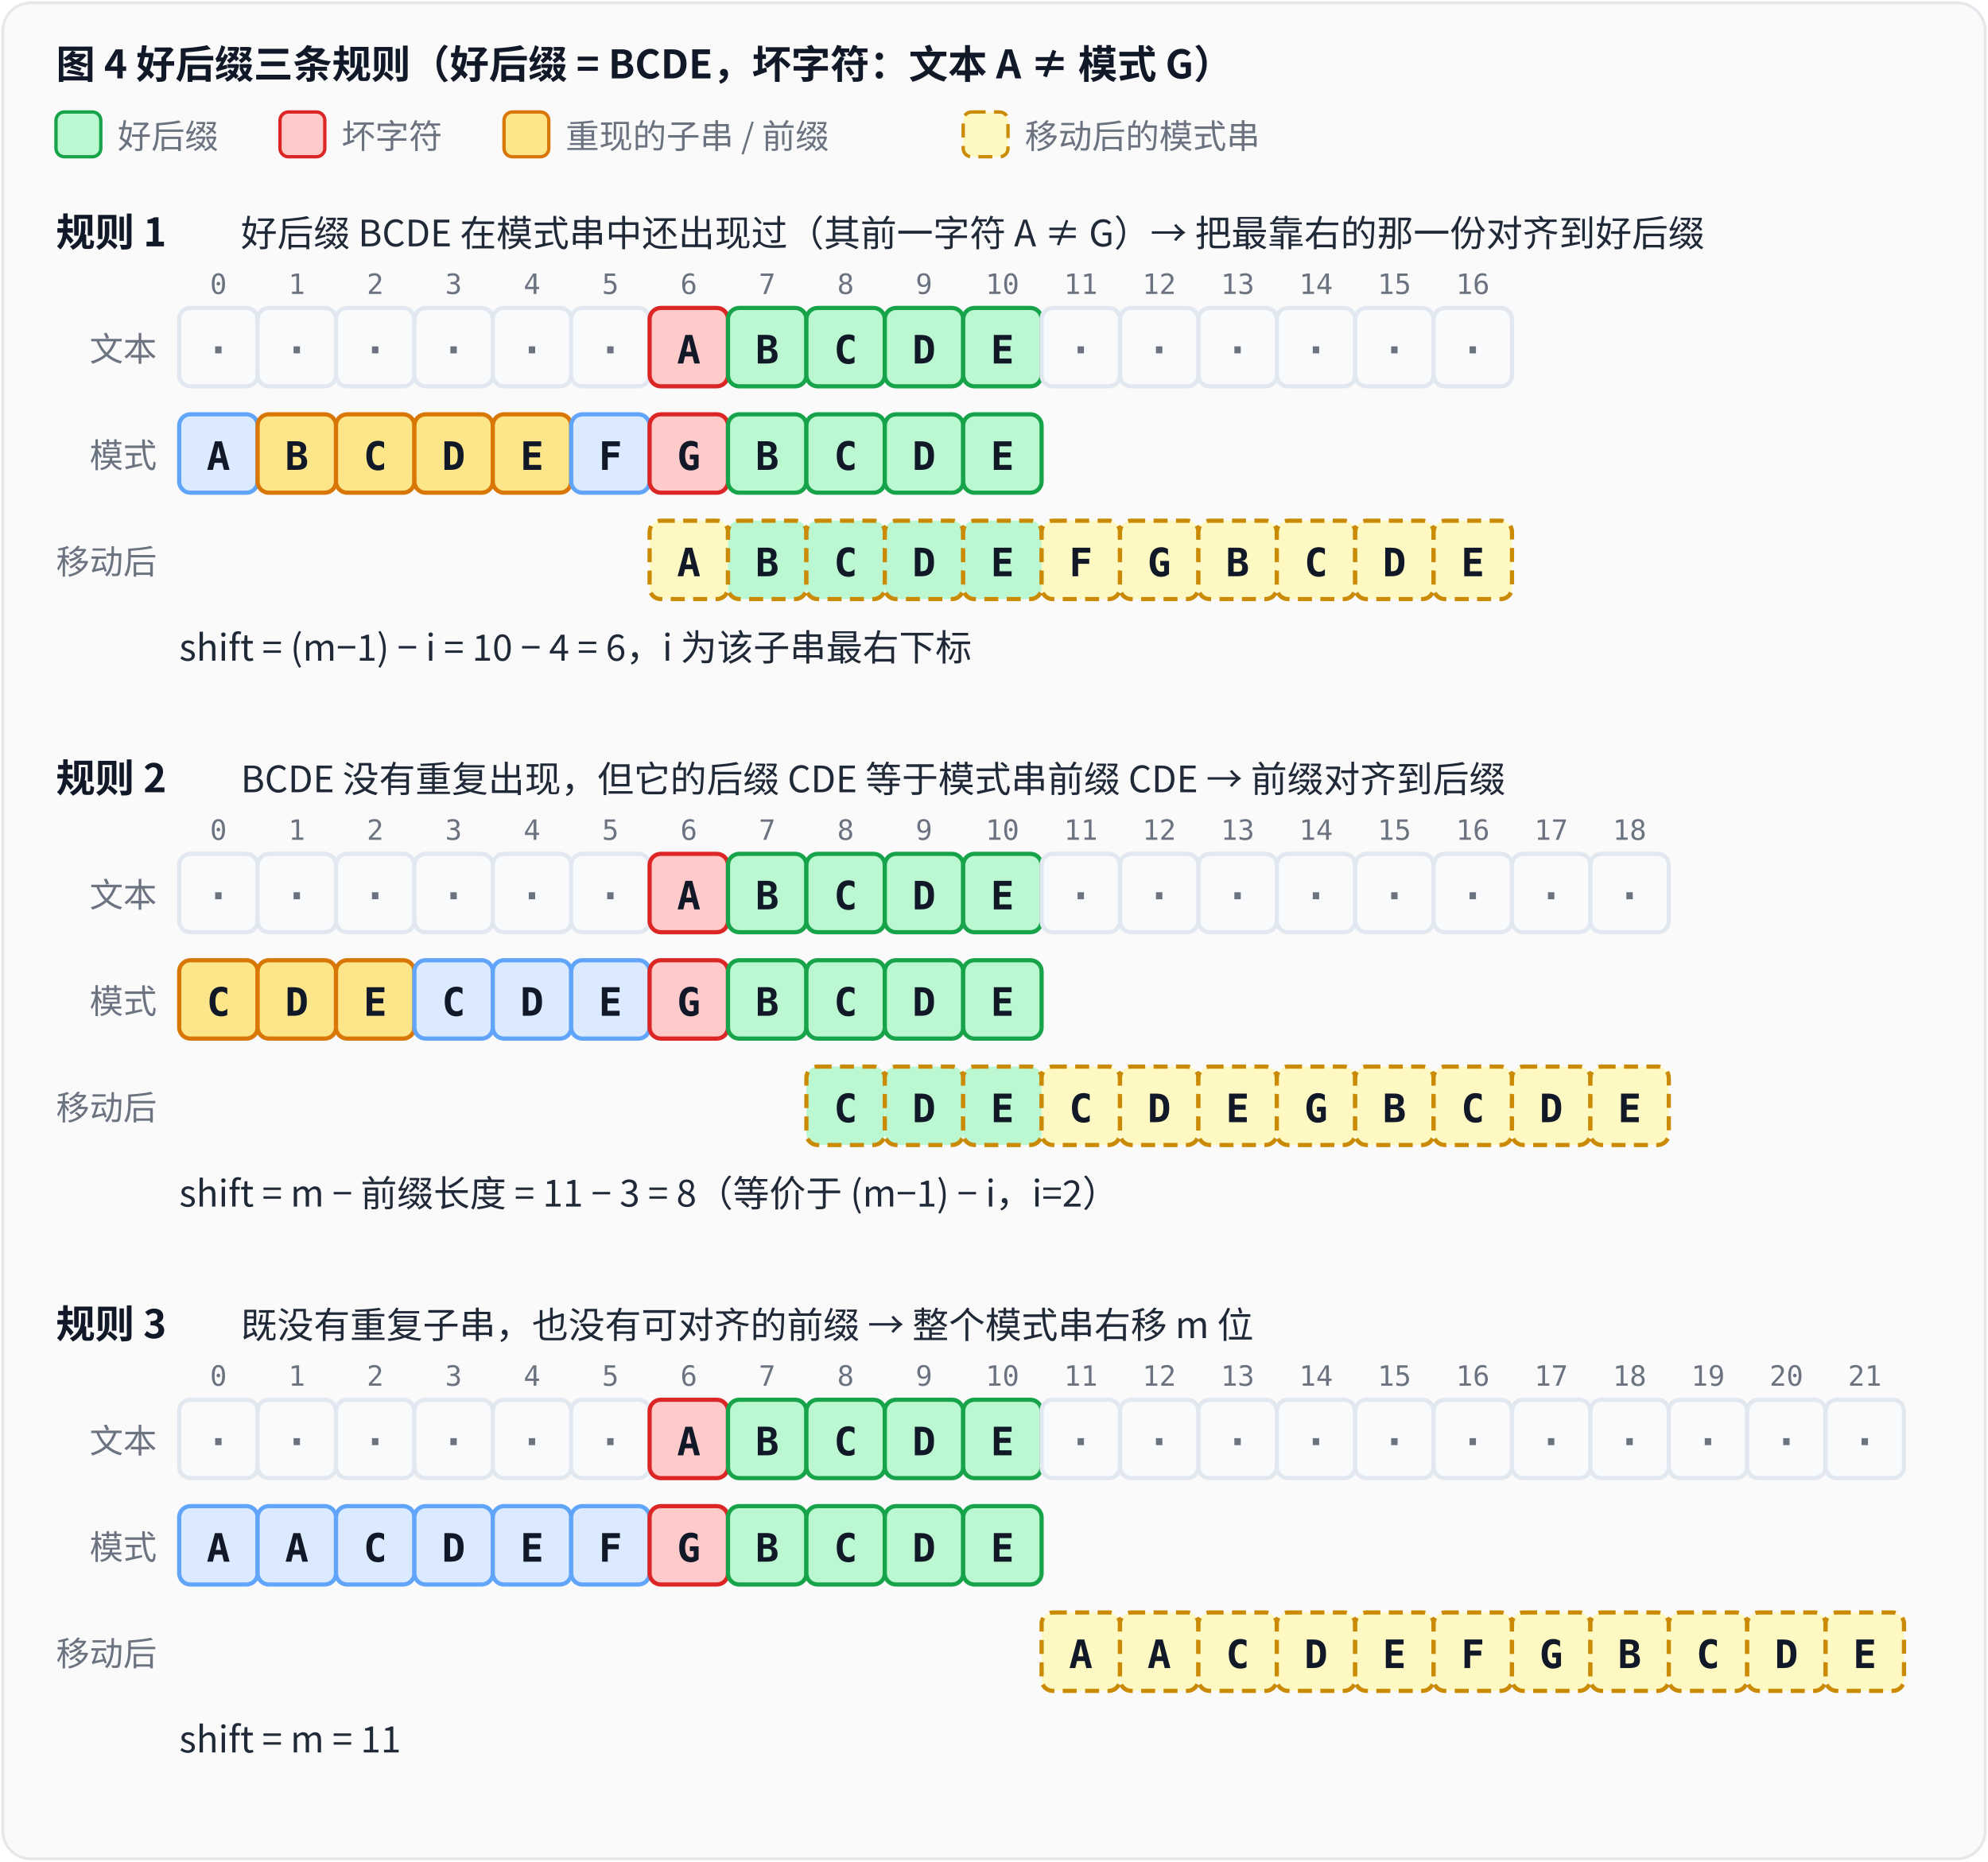
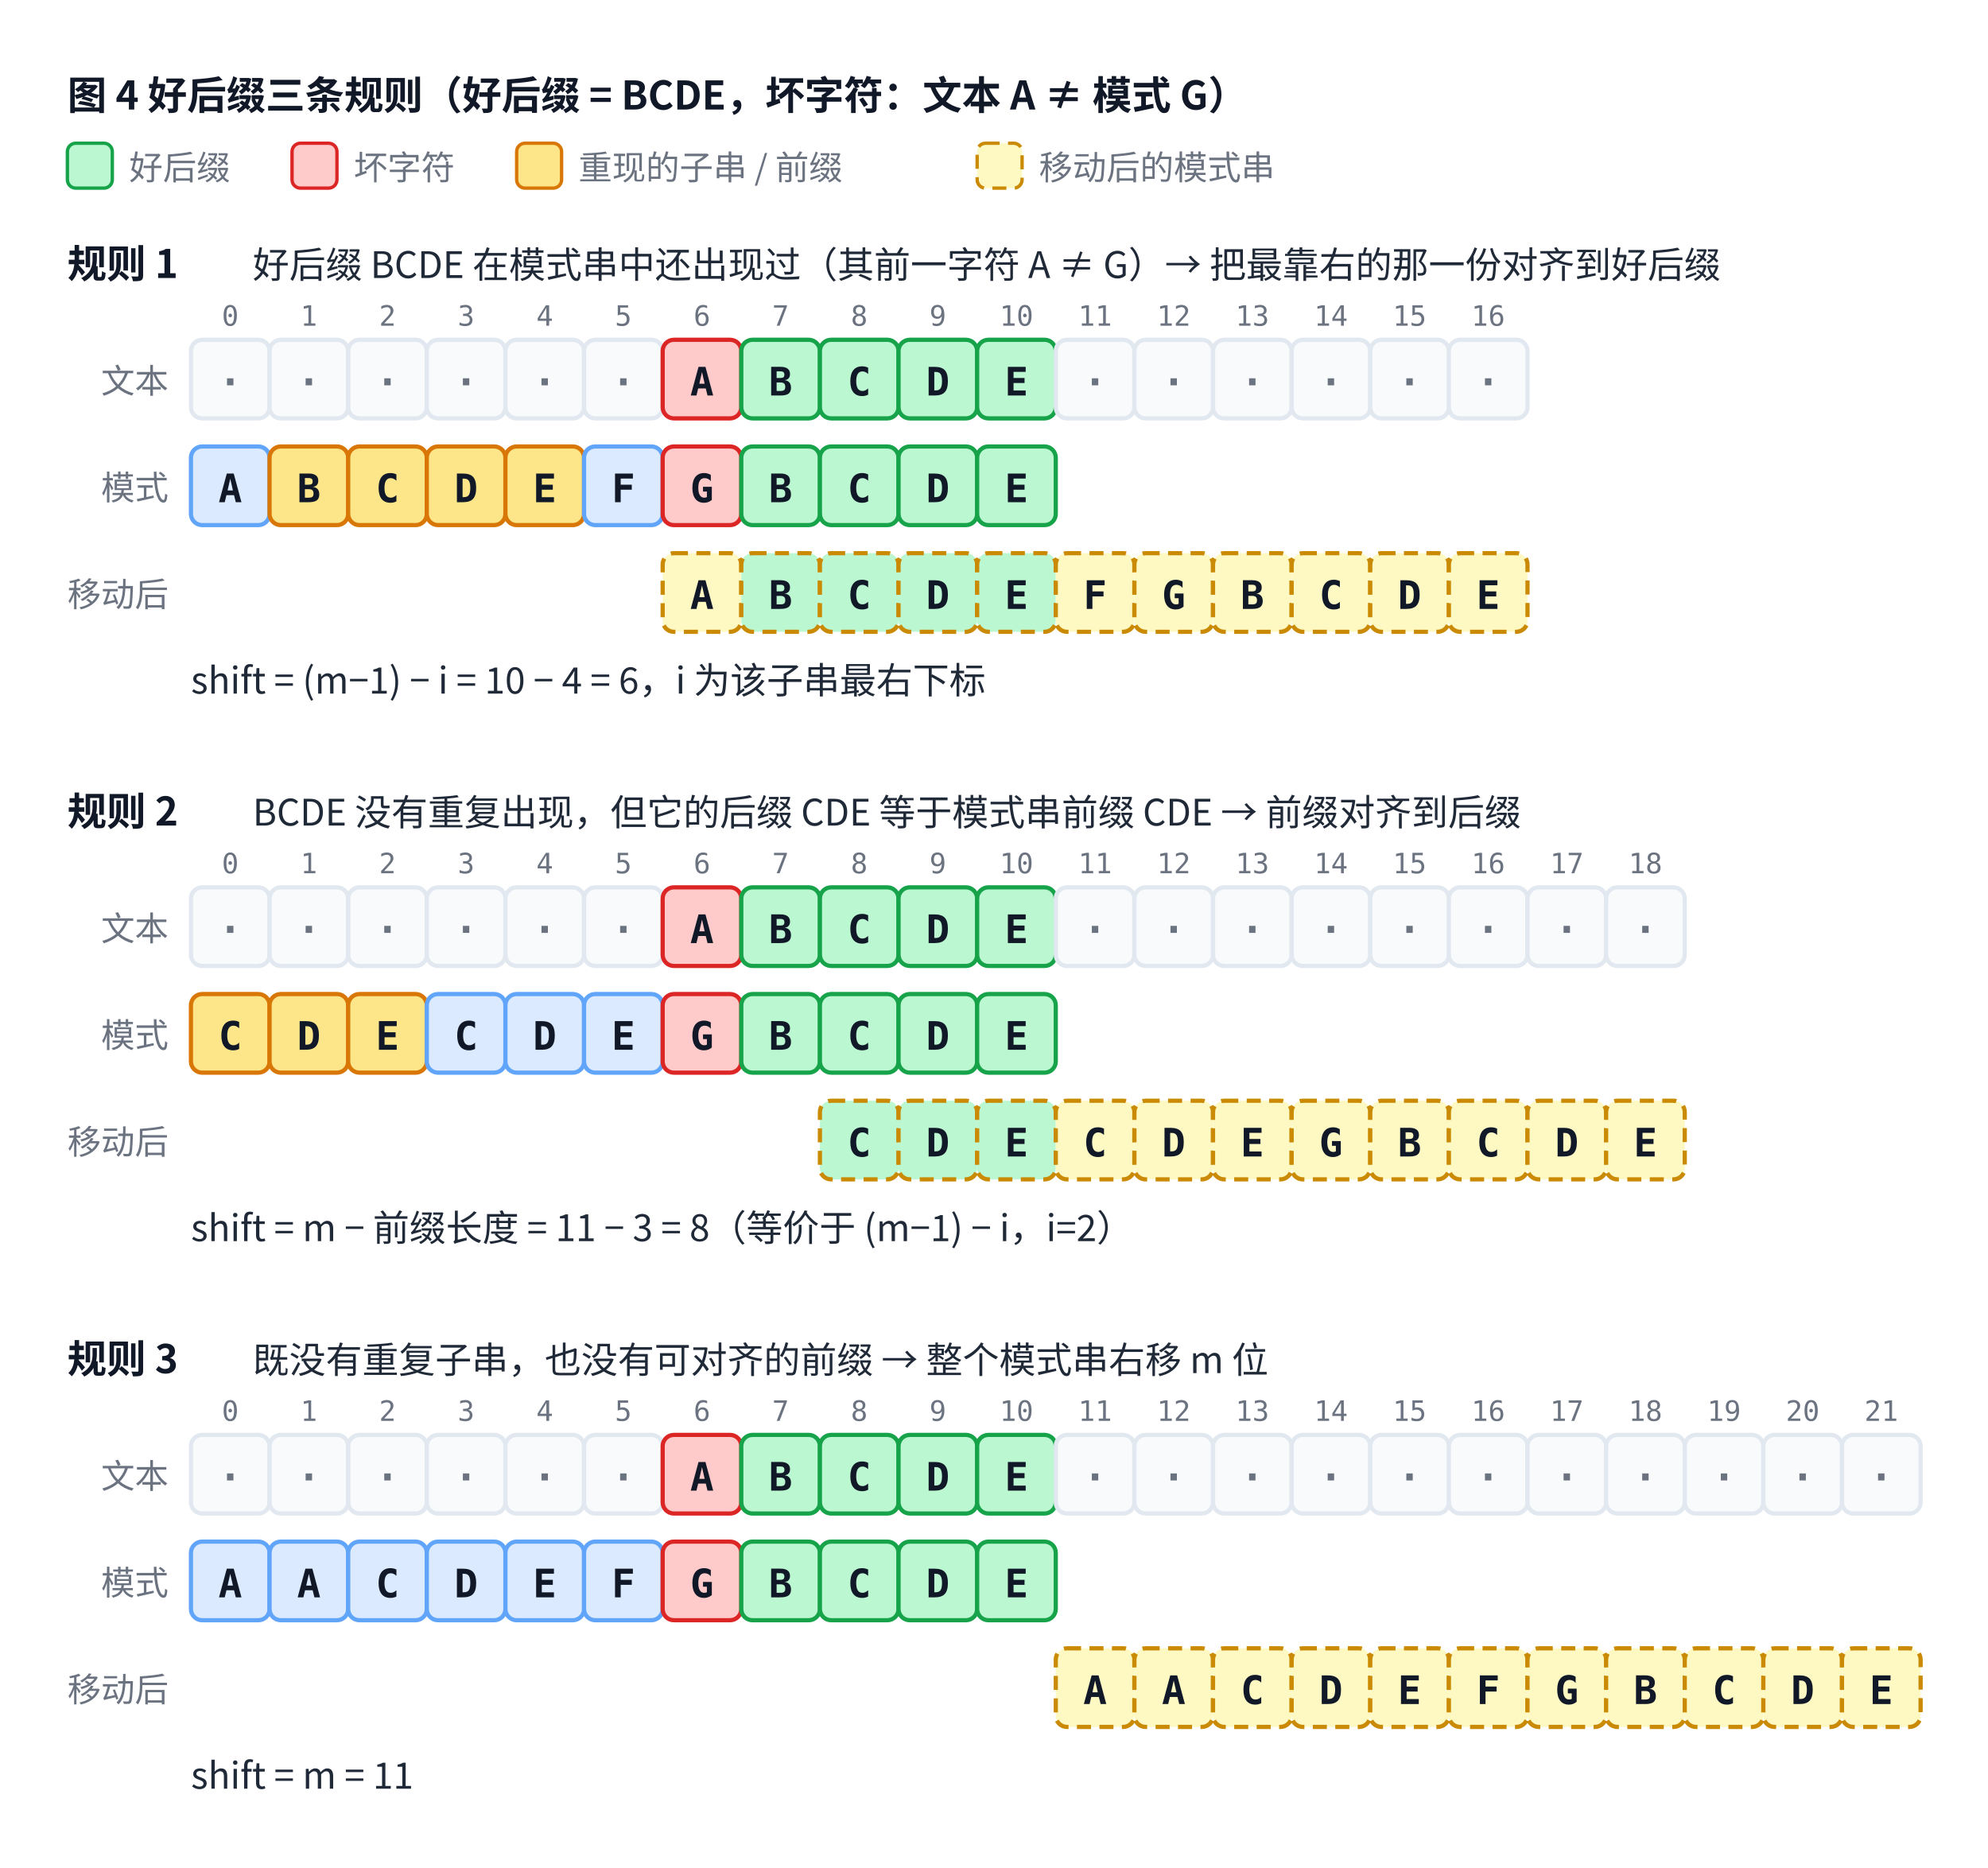
- <svg xmlns="http://www.w3.org/2000/svg" viewBox="0 0 710 665" width="710" height="665">
+ <svg xmlns="http://www.w3.org/2000/svg" viewBox="-4 -11 708 665" width="708" height="665">
  <style>
.t{font-family:'Noto Sans CJK SC','Noto Sans SC','Microsoft YaHei','PingFang SC',sans-serif;font-size:13px;fill:#1f2937}.tb{font-family:'Noto Sans CJK SC','Noto Sans SC','Microsoft YaHei','PingFang SC',sans-serif;font-size:14px;font-weight:700;fill:#111827}
.s{font-family:'Noto Sans CJK SC','Noto Sans SC','Microsoft YaHei','PingFang SC',sans-serif;font-size:12px;fill:#6b7280}.m{font-family:'JetBrains Mono','Consolas','Menlo','DejaVu Sans Mono',monospace;font-weight:700;fill:#111827;text-anchor:middle;dominant-baseline:central}
.i{font-family:'JetBrains Mono','Consolas','Menlo','DejaVu Sans Mono',monospace;font-size:10px;fill:#6b7280;text-anchor:middle}.c{text-anchor:middle}.r{text-anchor:end}
</style>
  <defs>
    <marker id="a" viewBox="0 0 10 10" refX="9" refY="5" markerWidth="7" markerHeight="7" orient="auto">
      <path d="M0 0L10 5L0 10z" fill="#475569" />
    </marker>
  </defs>
-   <rect x="1" y="1" width="708" height="663" rx="10" fill="#fafafa" stroke="#e5e7eb" />
  <text x="20" y="28" class="tb">图 4  好后缀三条规则（好后缀 = BCDE，坏字符：文本 A ≠ 模式 G）</text>
  <rect x="20" y="40" width="16" height="16" rx="3" fill="#bbf7d0" stroke="#16a34a" stroke-width="1.2" />
  <text x="42" y="53" class="s">好后缀</text>
  <rect x="100" y="40" width="16" height="16" rx="3" fill="#fecaca" stroke="#dc2626" stroke-width="1.2" />
  <text x="122" y="53" class="s">坏字符</text>
  <rect x="180" y="40" width="16" height="16" rx="3" fill="#fde68a" stroke="#d97706" stroke-width="1.2" />
  <text x="202" y="53" class="s">重现的子串 / 前缀</text>
  <rect x="344" y="40" width="16" height="16" rx="3" fill="#fef9c3" stroke="#ca8a04" stroke-width="1.2" stroke-dasharray="5 3" />
  <text x="366" y="53" class="s">移动后的模式串</text>
  <text x="20" y="88" class="tb">规则 1</text>
  <text x="86" y="88" class="t">好后缀 BCDE 在模式串中还出现过（其前一字符 A ≠ G）→ 把最靠右的那一份对齐到好后缀</text>
  <text x="56" y="129" class="s r">文本</text>
  <rect x="64" y="110" width="28" height="28" rx="4" fill="#f8fafc" stroke="#e2e8f0" stroke-width="1.5" />
  <text x="78.0" y="125.0" class="m" style="font-size:14px;fill:#6b7280">·</text>
  <text x="78.0" y="105" class="i">0</text>
  <rect x="92" y="110" width="28" height="28" rx="4" fill="#f8fafc" stroke="#e2e8f0" stroke-width="1.5" />
  <text x="106.0" y="125.0" class="m" style="font-size:14px;fill:#6b7280">·</text>
  <text x="106.0" y="105" class="i">1</text>
  <rect x="120" y="110" width="28" height="28" rx="4" fill="#f8fafc" stroke="#e2e8f0" stroke-width="1.5" />
  <text x="134.0" y="125.0" class="m" style="font-size:14px;fill:#6b7280">·</text>
  <text x="134.0" y="105" class="i">2</text>
  <rect x="148" y="110" width="28" height="28" rx="4" fill="#f8fafc" stroke="#e2e8f0" stroke-width="1.5" />
  <text x="162.0" y="125.0" class="m" style="font-size:14px;fill:#6b7280">·</text>
  <text x="162.0" y="105" class="i">3</text>
  <rect x="176" y="110" width="28" height="28" rx="4" fill="#f8fafc" stroke="#e2e8f0" stroke-width="1.5" />
  <text x="190.0" y="125.0" class="m" style="font-size:14px;fill:#6b7280">·</text>
  <text x="190.0" y="105" class="i">4</text>
  <rect x="204" y="110" width="28" height="28" rx="4" fill="#f8fafc" stroke="#e2e8f0" stroke-width="1.5" />
  <text x="218.0" y="125.0" class="m" style="font-size:14px;fill:#6b7280">·</text>
  <text x="218.0" y="105" class="i">5</text>
  <rect x="232" y="110" width="28" height="28" rx="4" fill="#fecaca" stroke="#dc2626" stroke-width="1.5" />
  <text x="246.0" y="125.0" class="m" style="font-size:14px;fill:#111827">A</text>
  <text x="246.0" y="105" class="i">6</text>
  <rect x="260" y="110" width="28" height="28" rx="4" fill="#bbf7d0" stroke="#16a34a" stroke-width="1.5" />
  <text x="274.0" y="125.0" class="m" style="font-size:14px;fill:#111827">B</text>
  <text x="274.0" y="105" class="i">7</text>
  <rect x="288" y="110" width="28" height="28" rx="4" fill="#bbf7d0" stroke="#16a34a" stroke-width="1.5" />
  <text x="302.0" y="125.0" class="m" style="font-size:14px;fill:#111827">C</text>
  <text x="302.0" y="105" class="i">8</text>
  <rect x="316" y="110" width="28" height="28" rx="4" fill="#bbf7d0" stroke="#16a34a" stroke-width="1.5" />
  <text x="330.0" y="125.0" class="m" style="font-size:14px;fill:#111827">D</text>
  <text x="330.0" y="105" class="i">9</text>
  <rect x="344" y="110" width="28" height="28" rx="4" fill="#bbf7d0" stroke="#16a34a" stroke-width="1.5" />
  <text x="358.0" y="125.0" class="m" style="font-size:14px;fill:#111827">E</text>
  <text x="358.0" y="105" class="i">10</text>
  <rect x="372" y="110" width="28" height="28" rx="4" fill="#f8fafc" stroke="#e2e8f0" stroke-width="1.5" />
  <text x="386.0" y="125.0" class="m" style="font-size:14px;fill:#6b7280">·</text>
  <text x="386.0" y="105" class="i">11</text>
  <rect x="400" y="110" width="28" height="28" rx="4" fill="#f8fafc" stroke="#e2e8f0" stroke-width="1.5" />
  <text x="414.0" y="125.0" class="m" style="font-size:14px;fill:#6b7280">·</text>
  <text x="414.0" y="105" class="i">12</text>
  <rect x="428" y="110" width="28" height="28" rx="4" fill="#f8fafc" stroke="#e2e8f0" stroke-width="1.5" />
  <text x="442.0" y="125.0" class="m" style="font-size:14px;fill:#6b7280">·</text>
  <text x="442.0" y="105" class="i">13</text>
  <rect x="456" y="110" width="28" height="28" rx="4" fill="#f8fafc" stroke="#e2e8f0" stroke-width="1.5" />
  <text x="470.0" y="125.0" class="m" style="font-size:14px;fill:#6b7280">·</text>
  <text x="470.0" y="105" class="i">14</text>
  <rect x="484" y="110" width="28" height="28" rx="4" fill="#f8fafc" stroke="#e2e8f0" stroke-width="1.5" />
  <text x="498.0" y="125.0" class="m" style="font-size:14px;fill:#6b7280">·</text>
  <text x="498.0" y="105" class="i">15</text>
  <rect x="512" y="110" width="28" height="28" rx="4" fill="#f8fafc" stroke="#e2e8f0" stroke-width="1.5" />
  <text x="526.0" y="125.0" class="m" style="font-size:14px;fill:#6b7280">·</text>
  <text x="526.0" y="105" class="i">16</text>
  <text x="56" y="167" class="s r">模式</text>
  <rect x="64" y="148" width="28" height="28" rx="4" fill="#dbeafe" stroke="#60a5fa" stroke-width="1.5" />
  <text x="78.0" y="163.0" class="m" style="font-size:14px;fill:#111827">A</text>
  <rect x="92" y="148" width="28" height="28" rx="4" fill="#fde68a" stroke="#d97706" stroke-width="1.5" />
  <text x="106.0" y="163.0" class="m" style="font-size:14px;fill:#111827">B</text>
  <rect x="120" y="148" width="28" height="28" rx="4" fill="#fde68a" stroke="#d97706" stroke-width="1.5" />
  <text x="134.0" y="163.0" class="m" style="font-size:14px;fill:#111827">C</text>
  <rect x="148" y="148" width="28" height="28" rx="4" fill="#fde68a" stroke="#d97706" stroke-width="1.5" />
  <text x="162.0" y="163.0" class="m" style="font-size:14px;fill:#111827">D</text>
  <rect x="176" y="148" width="28" height="28" rx="4" fill="#fde68a" stroke="#d97706" stroke-width="1.5" />
  <text x="190.0" y="163.0" class="m" style="font-size:14px;fill:#111827">E</text>
  <rect x="204" y="148" width="28" height="28" rx="4" fill="#dbeafe" stroke="#60a5fa" stroke-width="1.5" />
  <text x="218.0" y="163.0" class="m" style="font-size:14px;fill:#111827">F</text>
  <rect x="232" y="148" width="28" height="28" rx="4" fill="#fecaca" stroke="#dc2626" stroke-width="1.5" />
  <text x="246.0" y="163.0" class="m" style="font-size:14px;fill:#111827">G</text>
  <rect x="260" y="148" width="28" height="28" rx="4" fill="#bbf7d0" stroke="#16a34a" stroke-width="1.5" />
  <text x="274.0" y="163.0" class="m" style="font-size:14px;fill:#111827">B</text>
  <rect x="288" y="148" width="28" height="28" rx="4" fill="#bbf7d0" stroke="#16a34a" stroke-width="1.5" />
  <text x="302.0" y="163.0" class="m" style="font-size:14px;fill:#111827">C</text>
  <rect x="316" y="148" width="28" height="28" rx="4" fill="#bbf7d0" stroke="#16a34a" stroke-width="1.5" />
  <text x="330.0" y="163.0" class="m" style="font-size:14px;fill:#111827">D</text>
  <rect x="344" y="148" width="28" height="28" rx="4" fill="#bbf7d0" stroke="#16a34a" stroke-width="1.5" />
  <text x="358.0" y="163.0" class="m" style="font-size:14px;fill:#111827">E</text>
  <text x="56" y="205" class="s r">移动后</text>
  <rect x="232" y="186" width="28" height="28" rx="4" fill="#fef9c3" stroke="#ca8a04" stroke-width="1.5" stroke-dasharray="5 3" />
  <text x="246.0" y="201.0" class="m" style="font-size:14px;fill:#111827">A</text>
  <rect x="260" y="186" width="28" height="28" rx="4" fill="#bbf7d0" stroke="#ca8a04" stroke-width="1.5" stroke-dasharray="5 3" />
  <text x="274.0" y="201.0" class="m" style="font-size:14px;fill:#111827">B</text>
  <rect x="288" y="186" width="28" height="28" rx="4" fill="#bbf7d0" stroke="#ca8a04" stroke-width="1.5" stroke-dasharray="5 3" />
  <text x="302.0" y="201.0" class="m" style="font-size:14px;fill:#111827">C</text>
  <rect x="316" y="186" width="28" height="28" rx="4" fill="#bbf7d0" stroke="#ca8a04" stroke-width="1.5" stroke-dasharray="5 3" />
  <text x="330.0" y="201.0" class="m" style="font-size:14px;fill:#111827">D</text>
  <rect x="344" y="186" width="28" height="28" rx="4" fill="#bbf7d0" stroke="#ca8a04" stroke-width="1.5" stroke-dasharray="5 3" />
  <text x="358.0" y="201.0" class="m" style="font-size:14px;fill:#111827">E</text>
  <rect x="372" y="186" width="28" height="28" rx="4" fill="#fef9c3" stroke="#ca8a04" stroke-width="1.5" stroke-dasharray="5 3" />
  <text x="386.0" y="201.0" class="m" style="font-size:14px;fill:#111827">F</text>
  <rect x="400" y="186" width="28" height="28" rx="4" fill="#fef9c3" stroke="#ca8a04" stroke-width="1.5" stroke-dasharray="5 3" />
  <text x="414.0" y="201.0" class="m" style="font-size:14px;fill:#111827">G</text>
  <rect x="428" y="186" width="28" height="28" rx="4" fill="#fef9c3" stroke="#ca8a04" stroke-width="1.5" stroke-dasharray="5 3" />
  <text x="442.0" y="201.0" class="m" style="font-size:14px;fill:#111827">B</text>
  <rect x="456" y="186" width="28" height="28" rx="4" fill="#fef9c3" stroke="#ca8a04" stroke-width="1.5" stroke-dasharray="5 3" />
  <text x="470.0" y="201.0" class="m" style="font-size:14px;fill:#111827">C</text>
  <rect x="484" y="186" width="28" height="28" rx="4" fill="#fef9c3" stroke="#ca8a04" stroke-width="1.5" stroke-dasharray="5 3" />
  <text x="498.0" y="201.0" class="m" style="font-size:14px;fill:#111827">D</text>
  <rect x="512" y="186" width="28" height="28" rx="4" fill="#fef9c3" stroke="#ca8a04" stroke-width="1.5" stroke-dasharray="5 3" />
  <text x="526.0" y="201.0" class="m" style="font-size:14px;fill:#111827">E</text>
  <text x="64" y="236" class="t">shift = (m−1) − i = 10 − 4 = 6，i 为该子串最右下标</text>
  <text x="20" y="283" class="tb">规则 2</text>
  <text x="86" y="283" class="t">BCDE 没有重复出现，但它的后缀 CDE 等于模式串前缀 CDE → 前缀对齐到后缀</text>
  <text x="56" y="324" class="s r">文本</text>
  <rect x="64" y="305" width="28" height="28" rx="4" fill="#f8fafc" stroke="#e2e8f0" stroke-width="1.5" />
  <text x="78.0" y="320.0" class="m" style="font-size:14px;fill:#6b7280">·</text>
  <text x="78.0" y="300" class="i">0</text>
  <rect x="92" y="305" width="28" height="28" rx="4" fill="#f8fafc" stroke="#e2e8f0" stroke-width="1.5" />
  <text x="106.0" y="320.0" class="m" style="font-size:14px;fill:#6b7280">·</text>
  <text x="106.0" y="300" class="i">1</text>
  <rect x="120" y="305" width="28" height="28" rx="4" fill="#f8fafc" stroke="#e2e8f0" stroke-width="1.5" />
  <text x="134.0" y="320.0" class="m" style="font-size:14px;fill:#6b7280">·</text>
  <text x="134.0" y="300" class="i">2</text>
  <rect x="148" y="305" width="28" height="28" rx="4" fill="#f8fafc" stroke="#e2e8f0" stroke-width="1.5" />
  <text x="162.0" y="320.0" class="m" style="font-size:14px;fill:#6b7280">·</text>
  <text x="162.0" y="300" class="i">3</text>
  <rect x="176" y="305" width="28" height="28" rx="4" fill="#f8fafc" stroke="#e2e8f0" stroke-width="1.5" />
  <text x="190.0" y="320.0" class="m" style="font-size:14px;fill:#6b7280">·</text>
  <text x="190.0" y="300" class="i">4</text>
  <rect x="204" y="305" width="28" height="28" rx="4" fill="#f8fafc" stroke="#e2e8f0" stroke-width="1.5" />
  <text x="218.0" y="320.0" class="m" style="font-size:14px;fill:#6b7280">·</text>
  <text x="218.0" y="300" class="i">5</text>
  <rect x="232" y="305" width="28" height="28" rx="4" fill="#fecaca" stroke="#dc2626" stroke-width="1.5" />
  <text x="246.0" y="320.0" class="m" style="font-size:14px;fill:#111827">A</text>
  <text x="246.0" y="300" class="i">6</text>
  <rect x="260" y="305" width="28" height="28" rx="4" fill="#bbf7d0" stroke="#16a34a" stroke-width="1.5" />
  <text x="274.0" y="320.0" class="m" style="font-size:14px;fill:#111827">B</text>
  <text x="274.0" y="300" class="i">7</text>
  <rect x="288" y="305" width="28" height="28" rx="4" fill="#bbf7d0" stroke="#16a34a" stroke-width="1.5" />
  <text x="302.0" y="320.0" class="m" style="font-size:14px;fill:#111827">C</text>
  <text x="302.0" y="300" class="i">8</text>
  <rect x="316" y="305" width="28" height="28" rx="4" fill="#bbf7d0" stroke="#16a34a" stroke-width="1.5" />
  <text x="330.0" y="320.0" class="m" style="font-size:14px;fill:#111827">D</text>
  <text x="330.0" y="300" class="i">9</text>
  <rect x="344" y="305" width="28" height="28" rx="4" fill="#bbf7d0" stroke="#16a34a" stroke-width="1.5" />
  <text x="358.0" y="320.0" class="m" style="font-size:14px;fill:#111827">E</text>
  <text x="358.0" y="300" class="i">10</text>
  <rect x="372" y="305" width="28" height="28" rx="4" fill="#f8fafc" stroke="#e2e8f0" stroke-width="1.5" />
  <text x="386.0" y="320.0" class="m" style="font-size:14px;fill:#6b7280">·</text>
  <text x="386.0" y="300" class="i">11</text>
  <rect x="400" y="305" width="28" height="28" rx="4" fill="#f8fafc" stroke="#e2e8f0" stroke-width="1.5" />
  <text x="414.0" y="320.0" class="m" style="font-size:14px;fill:#6b7280">·</text>
  <text x="414.0" y="300" class="i">12</text>
  <rect x="428" y="305" width="28" height="28" rx="4" fill="#f8fafc" stroke="#e2e8f0" stroke-width="1.5" />
  <text x="442.0" y="320.0" class="m" style="font-size:14px;fill:#6b7280">·</text>
  <text x="442.0" y="300" class="i">13</text>
  <rect x="456" y="305" width="28" height="28" rx="4" fill="#f8fafc" stroke="#e2e8f0" stroke-width="1.5" />
  <text x="470.0" y="320.0" class="m" style="font-size:14px;fill:#6b7280">·</text>
  <text x="470.0" y="300" class="i">14</text>
  <rect x="484" y="305" width="28" height="28" rx="4" fill="#f8fafc" stroke="#e2e8f0" stroke-width="1.5" />
  <text x="498.0" y="320.0" class="m" style="font-size:14px;fill:#6b7280">·</text>
  <text x="498.0" y="300" class="i">15</text>
  <rect x="512" y="305" width="28" height="28" rx="4" fill="#f8fafc" stroke="#e2e8f0" stroke-width="1.5" />
  <text x="526.0" y="320.0" class="m" style="font-size:14px;fill:#6b7280">·</text>
  <text x="526.0" y="300" class="i">16</text>
  <rect x="540" y="305" width="28" height="28" rx="4" fill="#f8fafc" stroke="#e2e8f0" stroke-width="1.5" />
  <text x="554.0" y="320.0" class="m" style="font-size:14px;fill:#6b7280">·</text>
  <text x="554.0" y="300" class="i">17</text>
  <rect x="568" y="305" width="28" height="28" rx="4" fill="#f8fafc" stroke="#e2e8f0" stroke-width="1.5" />
  <text x="582.0" y="320.0" class="m" style="font-size:14px;fill:#6b7280">·</text>
  <text x="582.0" y="300" class="i">18</text>
  <text x="56" y="362" class="s r">模式</text>
  <rect x="64" y="343" width="28" height="28" rx="4" fill="#fde68a" stroke="#d97706" stroke-width="1.5" />
  <text x="78.0" y="358.0" class="m" style="font-size:14px;fill:#111827">C</text>
  <rect x="92" y="343" width="28" height="28" rx="4" fill="#fde68a" stroke="#d97706" stroke-width="1.5" />
  <text x="106.0" y="358.0" class="m" style="font-size:14px;fill:#111827">D</text>
  <rect x="120" y="343" width="28" height="28" rx="4" fill="#fde68a" stroke="#d97706" stroke-width="1.5" />
  <text x="134.0" y="358.0" class="m" style="font-size:14px;fill:#111827">E</text>
  <rect x="148" y="343" width="28" height="28" rx="4" fill="#dbeafe" stroke="#60a5fa" stroke-width="1.5" />
  <text x="162.0" y="358.0" class="m" style="font-size:14px;fill:#111827">C</text>
  <rect x="176" y="343" width="28" height="28" rx="4" fill="#dbeafe" stroke="#60a5fa" stroke-width="1.5" />
  <text x="190.0" y="358.0" class="m" style="font-size:14px;fill:#111827">D</text>
  <rect x="204" y="343" width="28" height="28" rx="4" fill="#dbeafe" stroke="#60a5fa" stroke-width="1.5" />
  <text x="218.0" y="358.0" class="m" style="font-size:14px;fill:#111827">E</text>
  <rect x="232" y="343" width="28" height="28" rx="4" fill="#fecaca" stroke="#dc2626" stroke-width="1.5" />
  <text x="246.0" y="358.0" class="m" style="font-size:14px;fill:#111827">G</text>
  <rect x="260" y="343" width="28" height="28" rx="4" fill="#bbf7d0" stroke="#16a34a" stroke-width="1.5" />
  <text x="274.0" y="358.0" class="m" style="font-size:14px;fill:#111827">B</text>
  <rect x="288" y="343" width="28" height="28" rx="4" fill="#bbf7d0" stroke="#16a34a" stroke-width="1.5" />
  <text x="302.0" y="358.0" class="m" style="font-size:14px;fill:#111827">C</text>
  <rect x="316" y="343" width="28" height="28" rx="4" fill="#bbf7d0" stroke="#16a34a" stroke-width="1.5" />
  <text x="330.0" y="358.0" class="m" style="font-size:14px;fill:#111827">D</text>
  <rect x="344" y="343" width="28" height="28" rx="4" fill="#bbf7d0" stroke="#16a34a" stroke-width="1.5" />
  <text x="358.0" y="358.0" class="m" style="font-size:14px;fill:#111827">E</text>
  <text x="56" y="400" class="s r">移动后</text>
  <rect x="288" y="381" width="28" height="28" rx="4" fill="#bbf7d0" stroke="#ca8a04" stroke-width="1.5" stroke-dasharray="5 3" />
  <text x="302.0" y="396.0" class="m" style="font-size:14px;fill:#111827">C</text>
  <rect x="316" y="381" width="28" height="28" rx="4" fill="#bbf7d0" stroke="#ca8a04" stroke-width="1.5" stroke-dasharray="5 3" />
  <text x="330.0" y="396.0" class="m" style="font-size:14px;fill:#111827">D</text>
  <rect x="344" y="381" width="28" height="28" rx="4" fill="#bbf7d0" stroke="#ca8a04" stroke-width="1.5" stroke-dasharray="5 3" />
  <text x="358.0" y="396.0" class="m" style="font-size:14px;fill:#111827">E</text>
  <rect x="372" y="381" width="28" height="28" rx="4" fill="#fef9c3" stroke="#ca8a04" stroke-width="1.5" stroke-dasharray="5 3" />
  <text x="386.0" y="396.0" class="m" style="font-size:14px;fill:#111827">C</text>
  <rect x="400" y="381" width="28" height="28" rx="4" fill="#fef9c3" stroke="#ca8a04" stroke-width="1.5" stroke-dasharray="5 3" />
  <text x="414.0" y="396.0" class="m" style="font-size:14px;fill:#111827">D</text>
  <rect x="428" y="381" width="28" height="28" rx="4" fill="#fef9c3" stroke="#ca8a04" stroke-width="1.5" stroke-dasharray="5 3" />
  <text x="442.0" y="396.0" class="m" style="font-size:14px;fill:#111827">E</text>
  <rect x="456" y="381" width="28" height="28" rx="4" fill="#fef9c3" stroke="#ca8a04" stroke-width="1.5" stroke-dasharray="5 3" />
  <text x="470.0" y="396.0" class="m" style="font-size:14px;fill:#111827">G</text>
  <rect x="484" y="381" width="28" height="28" rx="4" fill="#fef9c3" stroke="#ca8a04" stroke-width="1.5" stroke-dasharray="5 3" />
  <text x="498.0" y="396.0" class="m" style="font-size:14px;fill:#111827">B</text>
  <rect x="512" y="381" width="28" height="28" rx="4" fill="#fef9c3" stroke="#ca8a04" stroke-width="1.5" stroke-dasharray="5 3" />
  <text x="526.0" y="396.0" class="m" style="font-size:14px;fill:#111827">C</text>
  <rect x="540" y="381" width="28" height="28" rx="4" fill="#fef9c3" stroke="#ca8a04" stroke-width="1.5" stroke-dasharray="5 3" />
  <text x="554.0" y="396.0" class="m" style="font-size:14px;fill:#111827">D</text>
  <rect x="568" y="381" width="28" height="28" rx="4" fill="#fef9c3" stroke="#ca8a04" stroke-width="1.5" stroke-dasharray="5 3" />
  <text x="582.0" y="396.0" class="m" style="font-size:14px;fill:#111827">E</text>
  <text x="64" y="431" class="t">shift = m − 前缀长度 = 11 − 3 = 8（等价于 (m−1) − i，i=2）</text>
  <text x="20" y="478" class="tb">规则 3</text>
  <text x="86" y="478" class="t">既没有重复子串，也没有可对齐的前缀 → 整个模式串右移 m 位</text>
  <text x="56" y="519" class="s r">文本</text>
  <rect x="64" y="500" width="28" height="28" rx="4" fill="#f8fafc" stroke="#e2e8f0" stroke-width="1.5" />
  <text x="78.0" y="515.0" class="m" style="font-size:14px;fill:#6b7280">·</text>
  <text x="78.0" y="495" class="i">0</text>
  <rect x="92" y="500" width="28" height="28" rx="4" fill="#f8fafc" stroke="#e2e8f0" stroke-width="1.5" />
  <text x="106.0" y="515.0" class="m" style="font-size:14px;fill:#6b7280">·</text>
  <text x="106.0" y="495" class="i">1</text>
  <rect x="120" y="500" width="28" height="28" rx="4" fill="#f8fafc" stroke="#e2e8f0" stroke-width="1.5" />
  <text x="134.0" y="515.0" class="m" style="font-size:14px;fill:#6b7280">·</text>
  <text x="134.0" y="495" class="i">2</text>
  <rect x="148" y="500" width="28" height="28" rx="4" fill="#f8fafc" stroke="#e2e8f0" stroke-width="1.5" />
  <text x="162.0" y="515.0" class="m" style="font-size:14px;fill:#6b7280">·</text>
  <text x="162.0" y="495" class="i">3</text>
  <rect x="176" y="500" width="28" height="28" rx="4" fill="#f8fafc" stroke="#e2e8f0" stroke-width="1.5" />
  <text x="190.0" y="515.0" class="m" style="font-size:14px;fill:#6b7280">·</text>
  <text x="190.0" y="495" class="i">4</text>
  <rect x="204" y="500" width="28" height="28" rx="4" fill="#f8fafc" stroke="#e2e8f0" stroke-width="1.5" />
  <text x="218.0" y="515.0" class="m" style="font-size:14px;fill:#6b7280">·</text>
  <text x="218.0" y="495" class="i">5</text>
  <rect x="232" y="500" width="28" height="28" rx="4" fill="#fecaca" stroke="#dc2626" stroke-width="1.5" />
  <text x="246.0" y="515.0" class="m" style="font-size:14px;fill:#111827">A</text>
  <text x="246.0" y="495" class="i">6</text>
  <rect x="260" y="500" width="28" height="28" rx="4" fill="#bbf7d0" stroke="#16a34a" stroke-width="1.5" />
  <text x="274.0" y="515.0" class="m" style="font-size:14px;fill:#111827">B</text>
  <text x="274.0" y="495" class="i">7</text>
  <rect x="288" y="500" width="28" height="28" rx="4" fill="#bbf7d0" stroke="#16a34a" stroke-width="1.5" />
  <text x="302.0" y="515.0" class="m" style="font-size:14px;fill:#111827">C</text>
  <text x="302.0" y="495" class="i">8</text>
  <rect x="316" y="500" width="28" height="28" rx="4" fill="#bbf7d0" stroke="#16a34a" stroke-width="1.5" />
  <text x="330.0" y="515.0" class="m" style="font-size:14px;fill:#111827">D</text>
  <text x="330.0" y="495" class="i">9</text>
  <rect x="344" y="500" width="28" height="28" rx="4" fill="#bbf7d0" stroke="#16a34a" stroke-width="1.5" />
  <text x="358.0" y="515.0" class="m" style="font-size:14px;fill:#111827">E</text>
  <text x="358.0" y="495" class="i">10</text>
  <rect x="372" y="500" width="28" height="28" rx="4" fill="#f8fafc" stroke="#e2e8f0" stroke-width="1.5" />
  <text x="386.0" y="515.0" class="m" style="font-size:14px;fill:#6b7280">·</text>
  <text x="386.0" y="495" class="i">11</text>
  <rect x="400" y="500" width="28" height="28" rx="4" fill="#f8fafc" stroke="#e2e8f0" stroke-width="1.5" />
  <text x="414.0" y="515.0" class="m" style="font-size:14px;fill:#6b7280">·</text>
  <text x="414.0" y="495" class="i">12</text>
  <rect x="428" y="500" width="28" height="28" rx="4" fill="#f8fafc" stroke="#e2e8f0" stroke-width="1.5" />
  <text x="442.0" y="515.0" class="m" style="font-size:14px;fill:#6b7280">·</text>
  <text x="442.0" y="495" class="i">13</text>
  <rect x="456" y="500" width="28" height="28" rx="4" fill="#f8fafc" stroke="#e2e8f0" stroke-width="1.5" />
  <text x="470.0" y="515.0" class="m" style="font-size:14px;fill:#6b7280">·</text>
  <text x="470.0" y="495" class="i">14</text>
  <rect x="484" y="500" width="28" height="28" rx="4" fill="#f8fafc" stroke="#e2e8f0" stroke-width="1.5" />
  <text x="498.0" y="515.0" class="m" style="font-size:14px;fill:#6b7280">·</text>
  <text x="498.0" y="495" class="i">15</text>
  <rect x="512" y="500" width="28" height="28" rx="4" fill="#f8fafc" stroke="#e2e8f0" stroke-width="1.5" />
  <text x="526.0" y="515.0" class="m" style="font-size:14px;fill:#6b7280">·</text>
  <text x="526.0" y="495" class="i">16</text>
  <rect x="540" y="500" width="28" height="28" rx="4" fill="#f8fafc" stroke="#e2e8f0" stroke-width="1.5" />
  <text x="554.0" y="515.0" class="m" style="font-size:14px;fill:#6b7280">·</text>
  <text x="554.0" y="495" class="i">17</text>
  <rect x="568" y="500" width="28" height="28" rx="4" fill="#f8fafc" stroke="#e2e8f0" stroke-width="1.5" />
  <text x="582.0" y="515.0" class="m" style="font-size:14px;fill:#6b7280">·</text>
  <text x="582.0" y="495" class="i">18</text>
  <rect x="596" y="500" width="28" height="28" rx="4" fill="#f8fafc" stroke="#e2e8f0" stroke-width="1.5" />
  <text x="610.0" y="515.0" class="m" style="font-size:14px;fill:#6b7280">·</text>
  <text x="610.0" y="495" class="i">19</text>
  <rect x="624" y="500" width="28" height="28" rx="4" fill="#f8fafc" stroke="#e2e8f0" stroke-width="1.5" />
  <text x="638.0" y="515.0" class="m" style="font-size:14px;fill:#6b7280">·</text>
  <text x="638.0" y="495" class="i">20</text>
  <rect x="652" y="500" width="28" height="28" rx="4" fill="#f8fafc" stroke="#e2e8f0" stroke-width="1.5" />
  <text x="666.0" y="515.0" class="m" style="font-size:14px;fill:#6b7280">·</text>
  <text x="666.0" y="495" class="i">21</text>
  <text x="56" y="557" class="s r">模式</text>
  <rect x="64" y="538" width="28" height="28" rx="4" fill="#dbeafe" stroke="#60a5fa" stroke-width="1.5" />
  <text x="78.0" y="553.0" class="m" style="font-size:14px;fill:#111827">A</text>
  <rect x="92" y="538" width="28" height="28" rx="4" fill="#dbeafe" stroke="#60a5fa" stroke-width="1.5" />
  <text x="106.0" y="553.0" class="m" style="font-size:14px;fill:#111827">A</text>
  <rect x="120" y="538" width="28" height="28" rx="4" fill="#dbeafe" stroke="#60a5fa" stroke-width="1.5" />
  <text x="134.0" y="553.0" class="m" style="font-size:14px;fill:#111827">C</text>
  <rect x="148" y="538" width="28" height="28" rx="4" fill="#dbeafe" stroke="#60a5fa" stroke-width="1.5" />
  <text x="162.0" y="553.0" class="m" style="font-size:14px;fill:#111827">D</text>
  <rect x="176" y="538" width="28" height="28" rx="4" fill="#dbeafe" stroke="#60a5fa" stroke-width="1.5" />
  <text x="190.0" y="553.0" class="m" style="font-size:14px;fill:#111827">E</text>
  <rect x="204" y="538" width="28" height="28" rx="4" fill="#dbeafe" stroke="#60a5fa" stroke-width="1.5" />
  <text x="218.0" y="553.0" class="m" style="font-size:14px;fill:#111827">F</text>
  <rect x="232" y="538" width="28" height="28" rx="4" fill="#fecaca" stroke="#dc2626" stroke-width="1.5" />
  <text x="246.0" y="553.0" class="m" style="font-size:14px;fill:#111827">G</text>
  <rect x="260" y="538" width="28" height="28" rx="4" fill="#bbf7d0" stroke="#16a34a" stroke-width="1.5" />
  <text x="274.0" y="553.0" class="m" style="font-size:14px;fill:#111827">B</text>
  <rect x="288" y="538" width="28" height="28" rx="4" fill="#bbf7d0" stroke="#16a34a" stroke-width="1.5" />
  <text x="302.0" y="553.0" class="m" style="font-size:14px;fill:#111827">C</text>
  <rect x="316" y="538" width="28" height="28" rx="4" fill="#bbf7d0" stroke="#16a34a" stroke-width="1.5" />
  <text x="330.0" y="553.0" class="m" style="font-size:14px;fill:#111827">D</text>
  <rect x="344" y="538" width="28" height="28" rx="4" fill="#bbf7d0" stroke="#16a34a" stroke-width="1.5" />
  <text x="358.0" y="553.0" class="m" style="font-size:14px;fill:#111827">E</text>
  <text x="56" y="595" class="s r">移动后</text>
  <rect x="372" y="576" width="28" height="28" rx="4" fill="#fef9c3" stroke="#ca8a04" stroke-width="1.5" stroke-dasharray="5 3" />
  <text x="386.0" y="591.0" class="m" style="font-size:14px;fill:#111827">A</text>
  <rect x="400" y="576" width="28" height="28" rx="4" fill="#fef9c3" stroke="#ca8a04" stroke-width="1.5" stroke-dasharray="5 3" />
  <text x="414.0" y="591.0" class="m" style="font-size:14px;fill:#111827">A</text>
  <rect x="428" y="576" width="28" height="28" rx="4" fill="#fef9c3" stroke="#ca8a04" stroke-width="1.5" stroke-dasharray="5 3" />
  <text x="442.0" y="591.0" class="m" style="font-size:14px;fill:#111827">C</text>
  <rect x="456" y="576" width="28" height="28" rx="4" fill="#fef9c3" stroke="#ca8a04" stroke-width="1.5" stroke-dasharray="5 3" />
  <text x="470.0" y="591.0" class="m" style="font-size:14px;fill:#111827">D</text>
  <rect x="484" y="576" width="28" height="28" rx="4" fill="#fef9c3" stroke="#ca8a04" stroke-width="1.5" stroke-dasharray="5 3" />
  <text x="498.0" y="591.0" class="m" style="font-size:14px;fill:#111827">E</text>
  <rect x="512" y="576" width="28" height="28" rx="4" fill="#fef9c3" stroke="#ca8a04" stroke-width="1.5" stroke-dasharray="5 3" />
  <text x="526.0" y="591.0" class="m" style="font-size:14px;fill:#111827">F</text>
  <rect x="540" y="576" width="28" height="28" rx="4" fill="#fef9c3" stroke="#ca8a04" stroke-width="1.5" stroke-dasharray="5 3" />
  <text x="554.0" y="591.0" class="m" style="font-size:14px;fill:#111827">G</text>
  <rect x="568" y="576" width="28" height="28" rx="4" fill="#fef9c3" stroke="#ca8a04" stroke-width="1.5" stroke-dasharray="5 3" />
  <text x="582.0" y="591.0" class="m" style="font-size:14px;fill:#111827">B</text>
  <rect x="596" y="576" width="28" height="28" rx="4" fill="#fef9c3" stroke="#ca8a04" stroke-width="1.5" stroke-dasharray="5 3" />
  <text x="610.0" y="591.0" class="m" style="font-size:14px;fill:#111827">C</text>
  <rect x="624" y="576" width="28" height="28" rx="4" fill="#fef9c3" stroke="#ca8a04" stroke-width="1.5" stroke-dasharray="5 3" />
  <text x="638.0" y="591.0" class="m" style="font-size:14px;fill:#111827">D</text>
  <rect x="652" y="576" width="28" height="28" rx="4" fill="#fef9c3" stroke="#ca8a04" stroke-width="1.5" stroke-dasharray="5 3" />
  <text x="666.0" y="591.0" class="m" style="font-size:14px;fill:#111827">E</text>
  <text x="64" y="626" class="t">shift = m = 11</text>
</svg>
